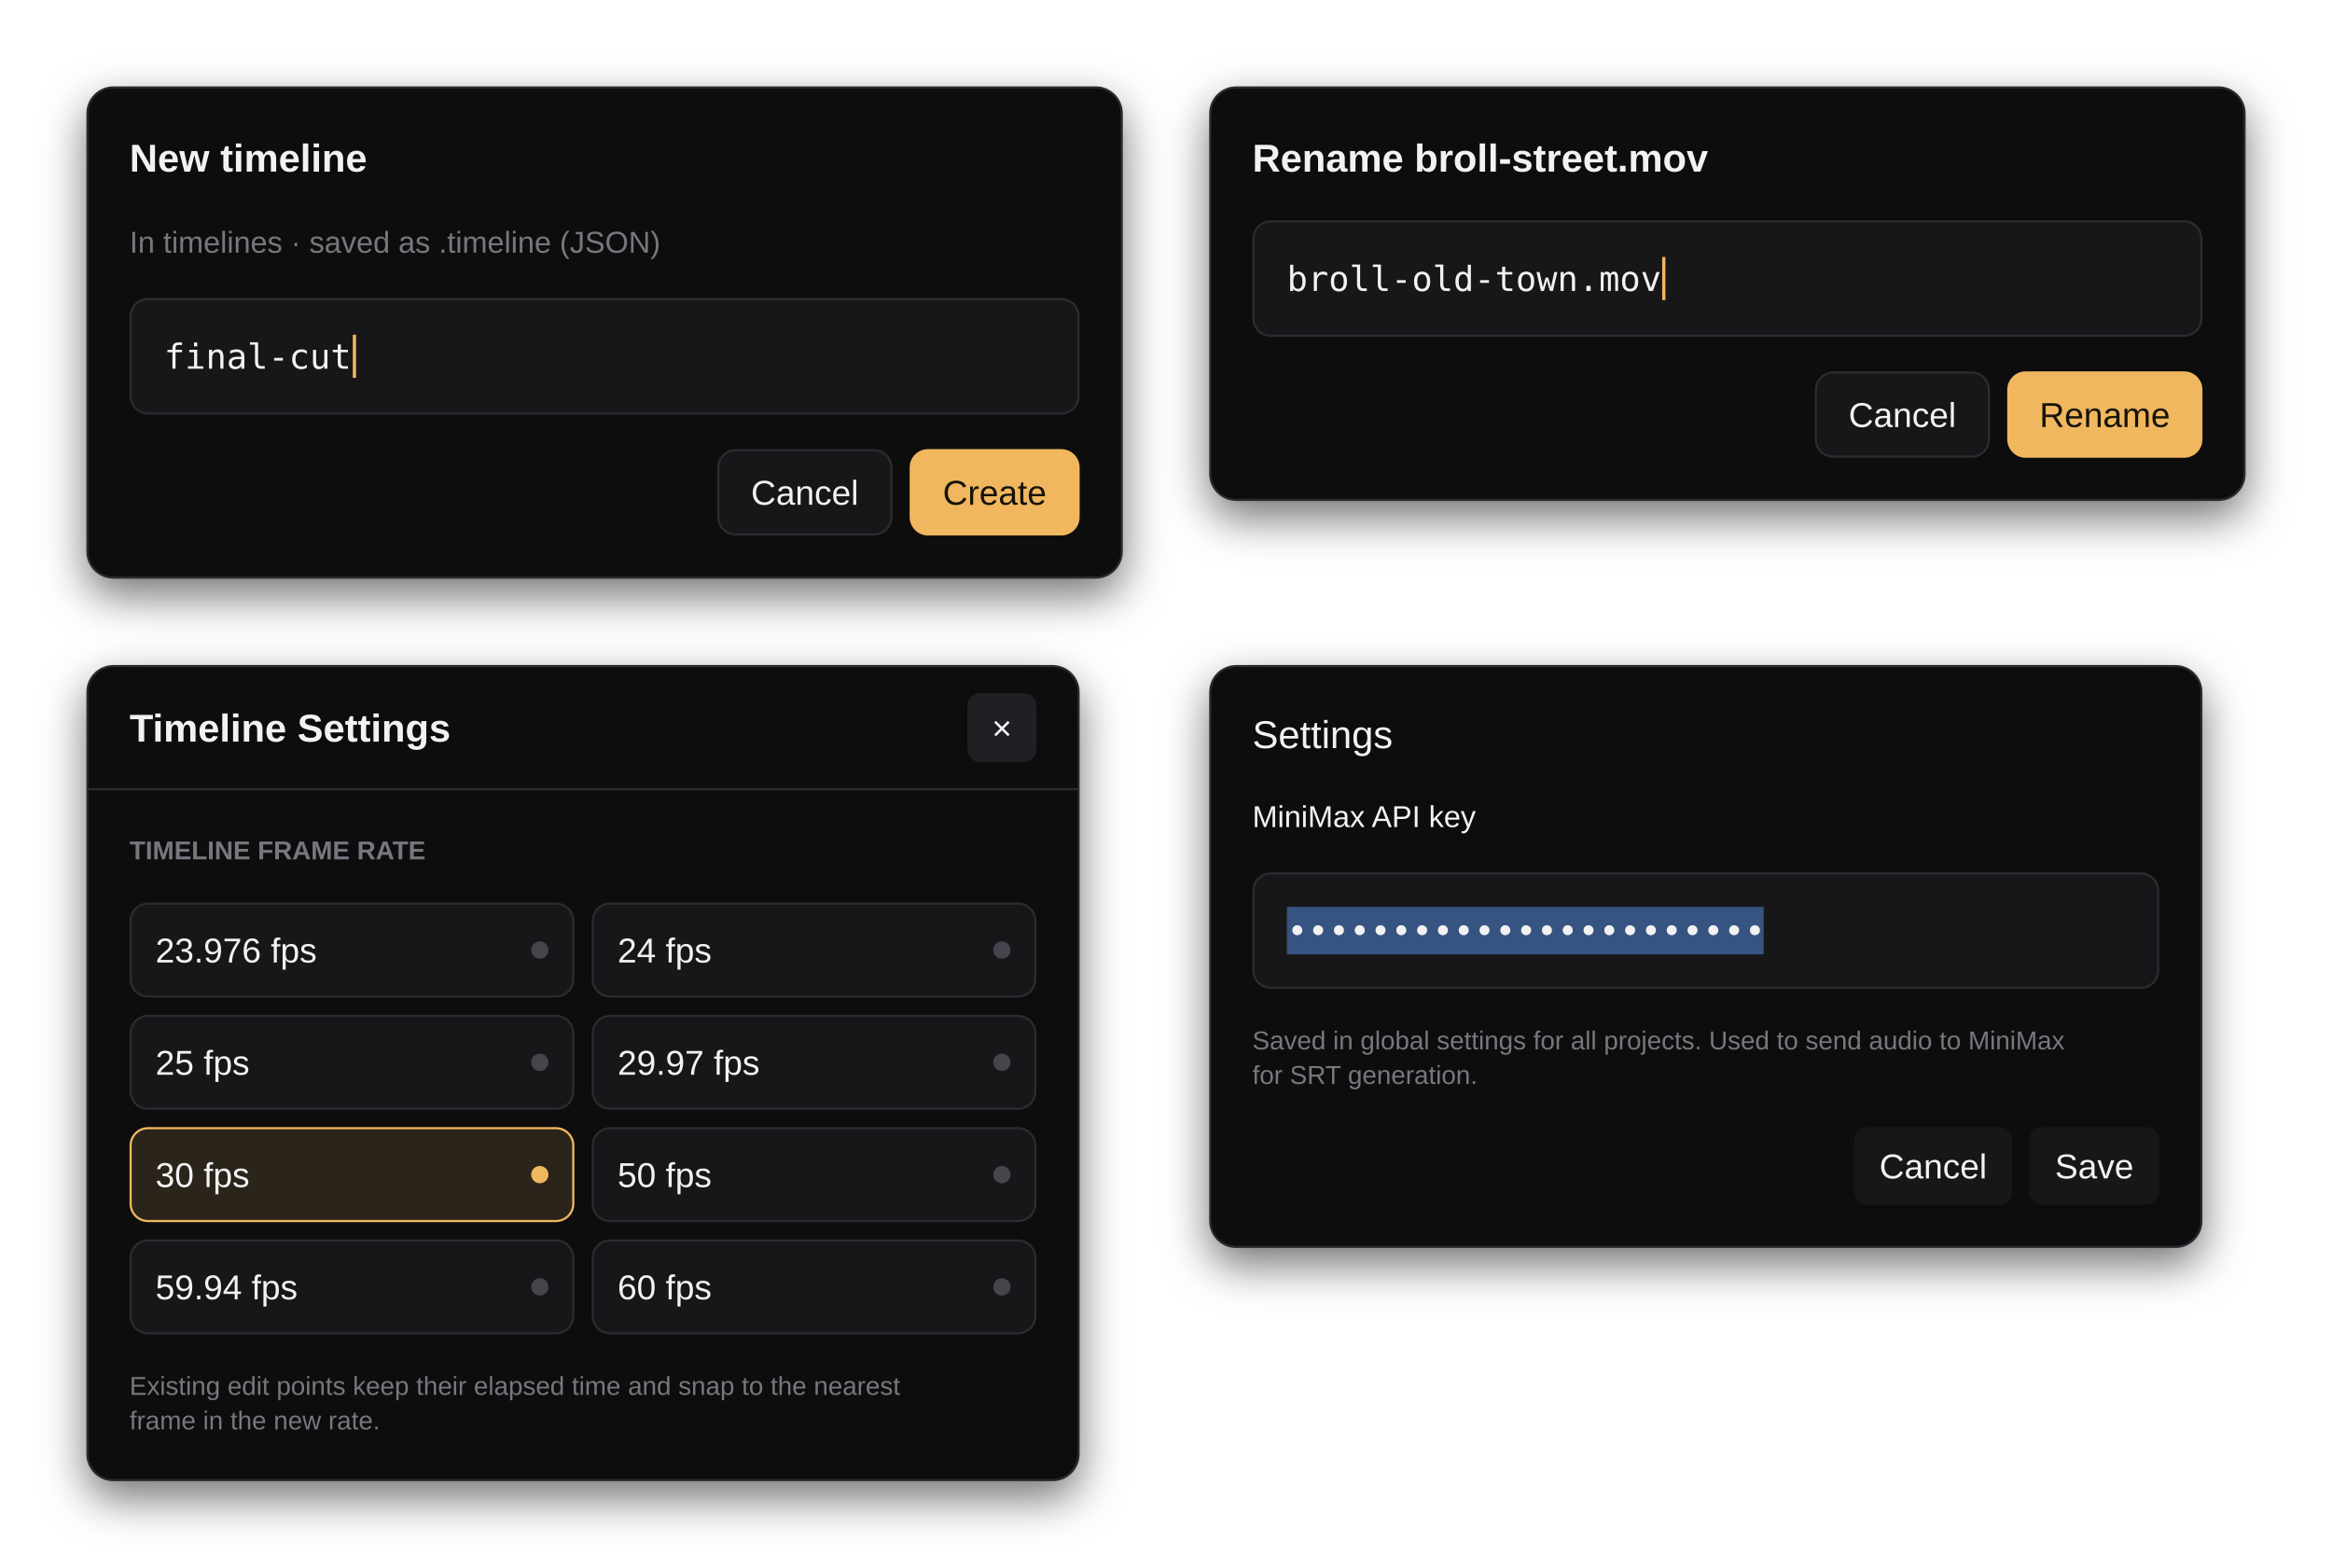
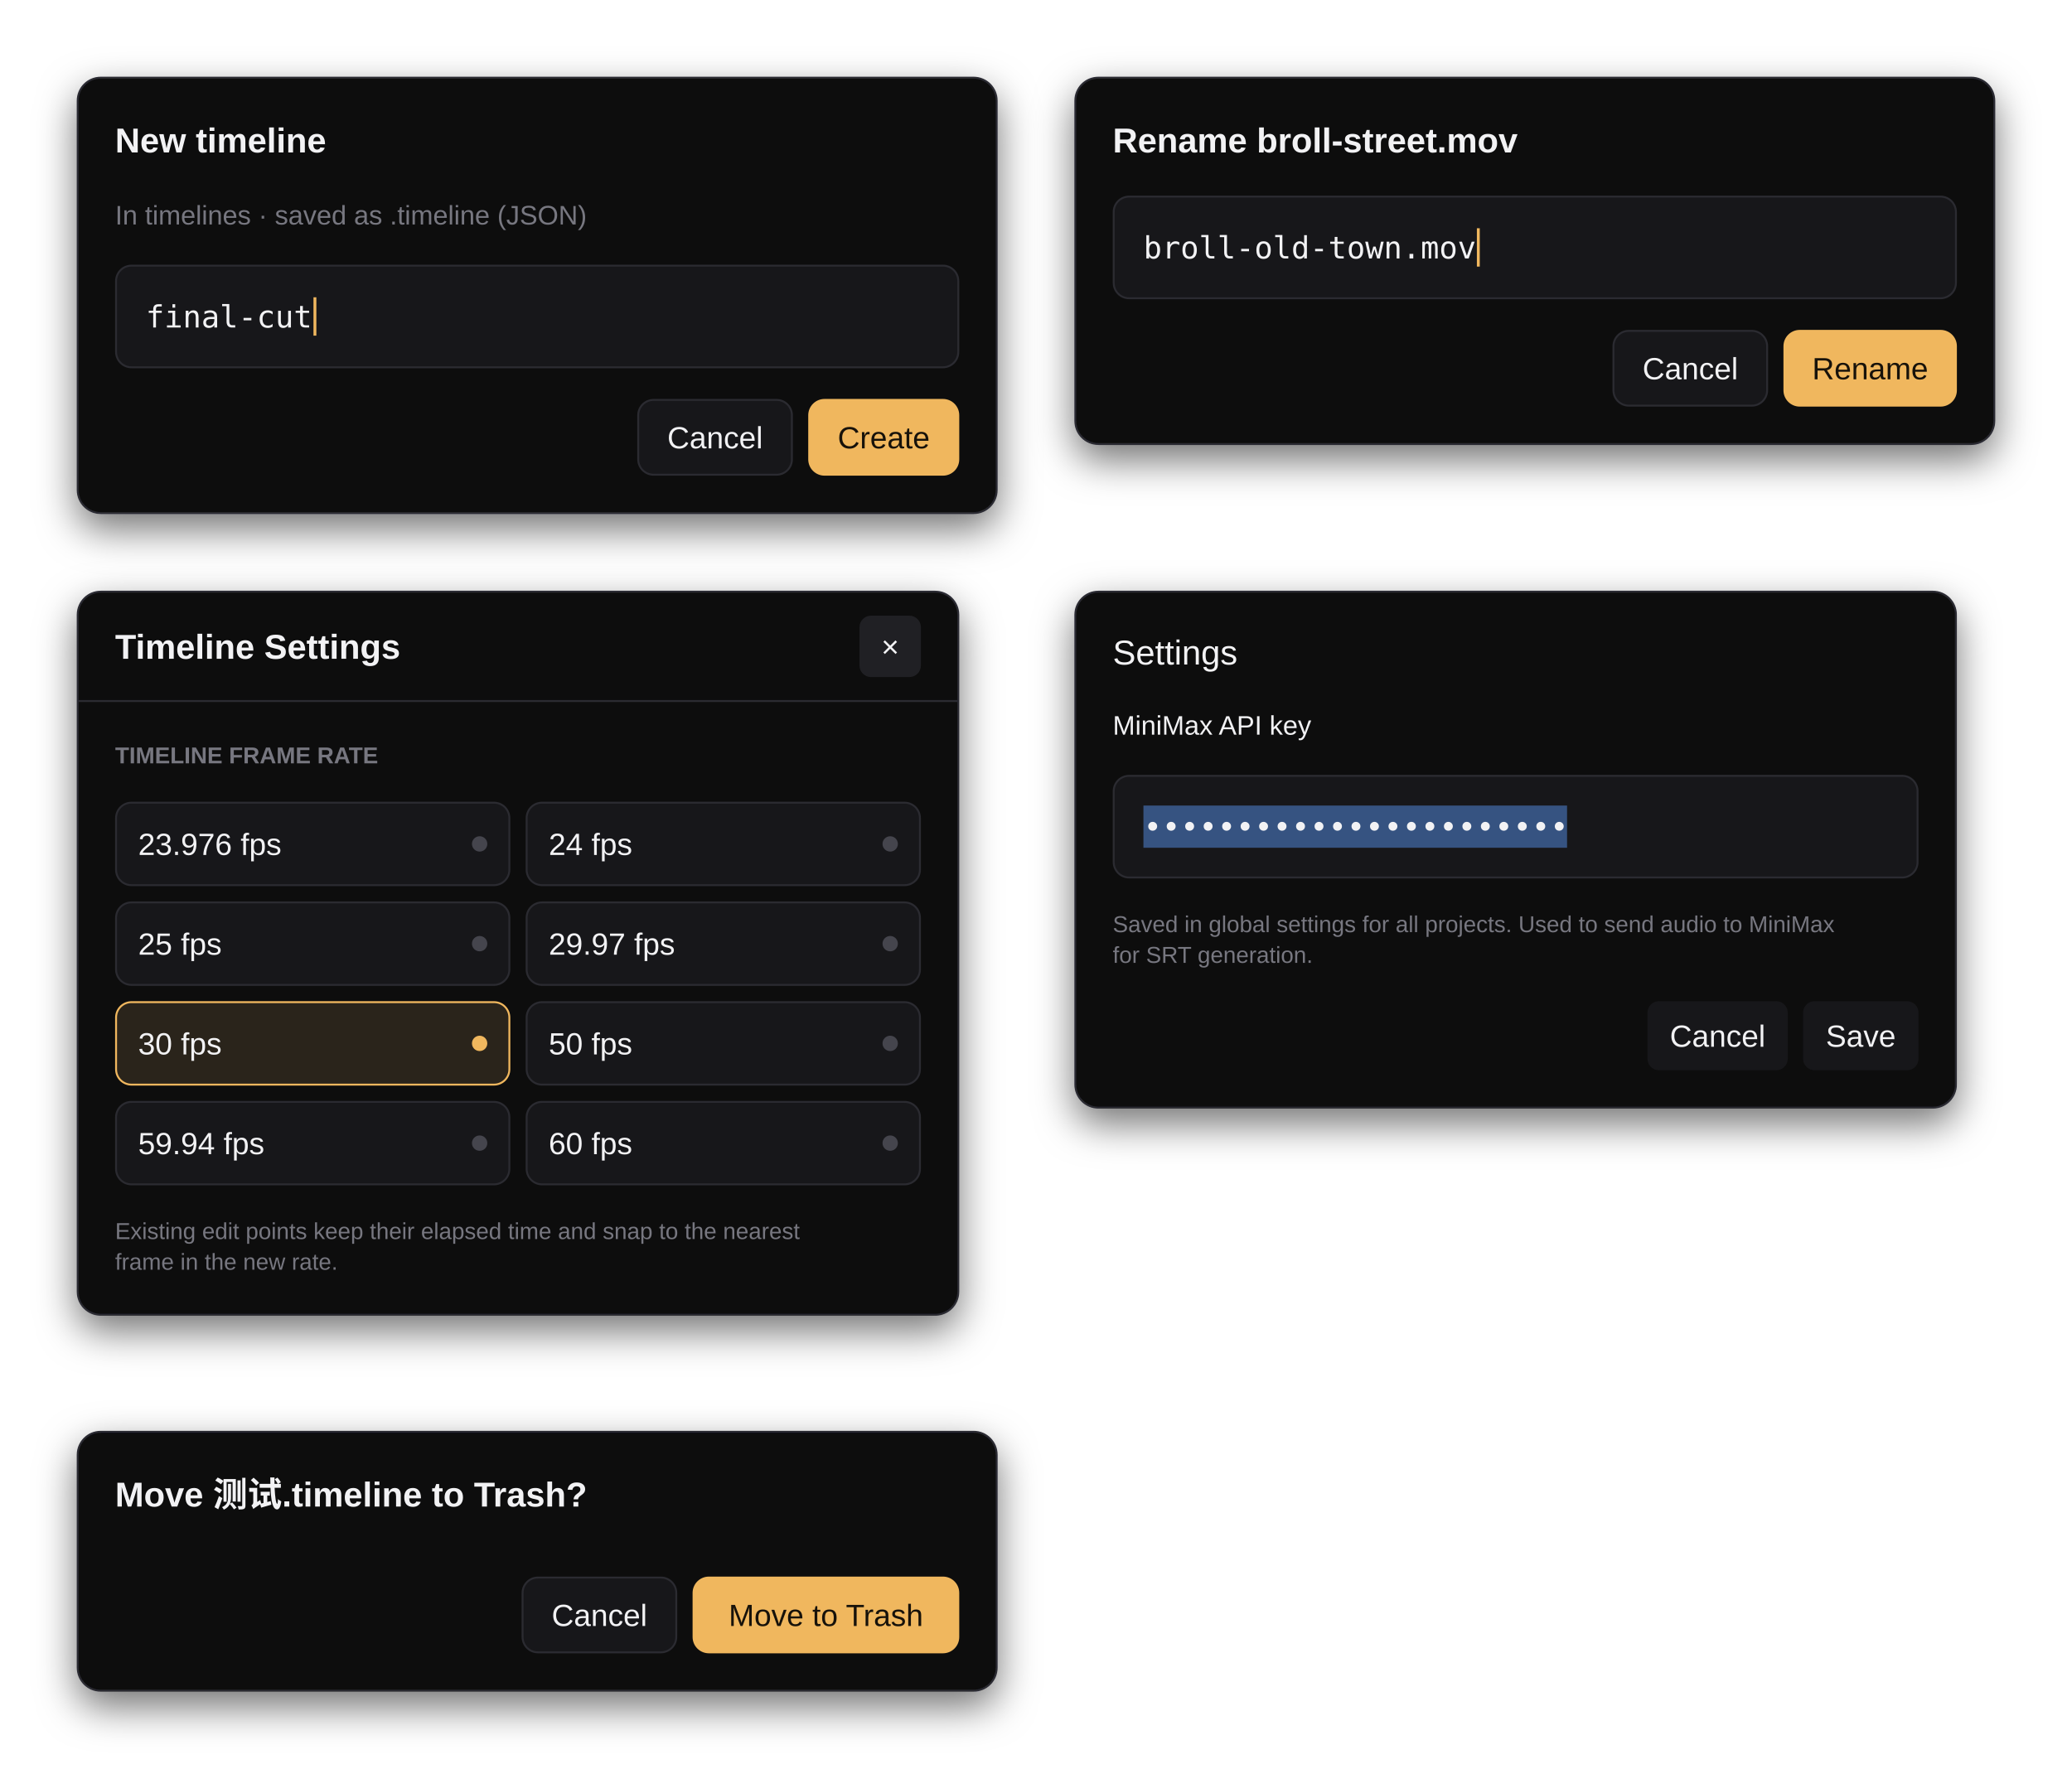
- <svg xmlns="http://www.w3.org/2000/svg" width="1080" height="726" viewBox="0 0 1080 726">
+ <svg xmlns="http://www.w3.org/2000/svg" width="1080" height="922" viewBox="0 0 1080 922">
  <style>.s{font-family:-apple-system,BlinkMacSystemFont,"SF Pro Text","Helvetica Neue",Arial,sans-serif}.m{font-family:"SF Mono",Menlo,Monaco,Consolas,monospace}</style>
  <defs>
    <filter id="shadow" x="-20%" y="-20%" width="140%" height="160%">
      <feDropShadow dx="0" dy="8" stdDeviation="10" flood-color="#000" flood-opacity="0.55" />
    </filter>
  </defs>
  <g transform="translate(-440 -324)">
    <rect x="480.5" y="364.5" width="479" height="227" rx="12" fill="#0d0d0f" stroke="#2b2b31" stroke-width="1" filter="url(#shadow)" />
    <text class="s" x="500" y="403.48" font-size="18" fill="#f2f2f4" font-weight="600">New timeline</text>
    <text class="s" x="500" y="441.04" font-size="14" fill="#777780">In timelines · saved as .timeline (JSON)</text>
    <rect x="500.5" y="462.5" width="439" height="53" rx="8" fill="#17171a" stroke="#2b2b31" stroke-width="1" />
    <text class="m" x="516" y="494.76" font-size="16" fill="#f2f2f4">final-cut</text>
    <rect x="603.4" y="479" width="1.5" height="20" fill="#f0b75e" />
    <rect x="861.78" y="532.5" width="77.72" height="39" rx="8" fill="#f0b75e" stroke="#f0b75e" stroke-width="1" />
    <text class="s" x="900.64" y="557.76" font-size="16" fill="#17120a" text-anchor="middle">Create</text>
    <rect x="772.66" y="532.5" width="80.12" height="39" rx="8" fill="#17171a" stroke="#2b2b31" stroke-width="1" />
    <text class="s" x="812.72" y="557.76" font-size="16" fill="#f2f2f4" text-anchor="middle">Cancel</text>
  </g>
  <g transform="translate(80 -342)">
    <rect x="480.5" y="382.5" width="479" height="191" rx="12" fill="#0d0d0f" stroke="#2b2b31" stroke-width="1" filter="url(#shadow)" />
    <text class="s" x="500" y="421.48" font-size="18" fill="#f2f2f4" font-weight="600">Rename broll-street.mov</text>
    <rect x="500.5" y="444.5" width="439" height="53" rx="8" fill="#17171a" stroke="#2b2b31" stroke-width="1" />
    <text class="m" x="516" y="476.76" font-size="16" fill="#f2f2f4">broll-old-town.mov</text>
    <rect x="689.8" y="461" width="1.5" height="20" fill="#f0b75e" />
    <rect x="850.1" y="514.5" width="89.4" height="39" rx="8" fill="#f0b75e" stroke="#f0b75e" stroke-width="1" />
    <text class="s" x="894.8" y="539.76" font-size="16" fill="#17120a" text-anchor="middle">Rename</text>
    <rect x="760.98" y="514.5" width="80.12" height="39" rx="8" fill="#17171a" stroke="#2b2b31" stroke-width="1" />
    <text class="s" x="801.04" y="539.76" font-size="16" fill="#f2f2f4" text-anchor="middle">Cancel</text>
  </g>
  <g transform="translate(-450 19)">
    <rect x="490.5" y="289.5" width="459" height="377" rx="12" fill="#0d0d0f" stroke="#2b2b31" stroke-width="1" filter="url(#shadow)" />
    <rect x="491" y="346" width="458" height="1" fill="#2b2b31" />
    <text class="s" x="510" y="324.48" font-size="18" fill="#f2f2f4" font-weight="600">Timeline Settings</text>
    <rect x="898" y="302" width="32" height="32" rx="6" fill="#202024" />
    <text class="s" x="914" y="323.76" font-size="16" fill="#f2f2f4" text-anchor="middle">×</text>
    <text class="s" x="510" y="379" font-size="12" fill="#777780" font-weight="600">TIMELINE FRAME RATE</text>
    <rect x="510.5" y="399.5" width="205" height="43" rx="8" fill="#17171a" stroke="#2b2b31" stroke-width="1" />
    <text class="s" x="522" y="426.76" font-size="16" fill="#f2f2f4">23.976 fps</text>
    <circle cx="700.0" cy="421.0" r="4" fill="#45454d" />
    <rect x="724.5" y="399.5" width="205" height="43" rx="8" fill="#17171a" stroke="#2b2b31" stroke-width="1" />
    <text class="s" x="736" y="426.76" font-size="16" fill="#f2f2f4">24 fps</text>
    <circle cx="914.0" cy="421.0" r="4" fill="#45454d" />
    <rect x="510.5" y="451.5" width="205" height="43" rx="8" fill="#17171a" stroke="#2b2b31" stroke-width="1" />
    <text class="s" x="522" y="478.76" font-size="16" fill="#f2f2f4">25 fps</text>
    <circle cx="700.0" cy="473.0" r="4" fill="#45454d" />
    <rect x="724.5" y="451.5" width="205" height="43" rx="8" fill="#17171a" stroke="#2b2b31" stroke-width="1" />
    <text class="s" x="736" y="478.76" font-size="16" fill="#f2f2f4">29.97 fps</text>
    <circle cx="914.0" cy="473.0" r="4" fill="#45454d" />
    <rect x="510.5" y="503.5" width="205" height="43" rx="8" fill="#2a241b" stroke="#f0b75e" stroke-width="1" />
    <text class="s" x="522" y="530.76" font-size="16" fill="#f2f2f4">30 fps</text>
    <circle cx="700.0" cy="525.0" r="4" fill="#f0b75e" />
    <rect x="724.5" y="503.5" width="205" height="43" rx="8" fill="#17171a" stroke="#2b2b31" stroke-width="1" />
    <text class="s" x="736" y="530.76" font-size="16" fill="#f2f2f4">50 fps</text>
    <circle cx="914.0" cy="525.0" r="4" fill="#45454d" />
    <rect x="510.5" y="555.5" width="205" height="43" rx="8" fill="#17171a" stroke="#2b2b31" stroke-width="1" />
    <text class="s" x="522" y="582.76" font-size="16" fill="#f2f2f4">59.94 fps</text>
    <circle cx="700.0" cy="577.0" r="4" fill="#45454d" />
    <rect x="724.5" y="555.5" width="205" height="43" rx="8" fill="#17171a" stroke="#2b2b31" stroke-width="1" />
    <text class="s" x="736" y="582.76" font-size="16" fill="#f2f2f4">60 fps</text>
    <circle cx="914.0" cy="577.0" r="4" fill="#45454d" />
    <text class="s" x="510" y="627" font-size="12" fill="#777780">Existing edit points keep their elapsed time and snap to the nearest</text>
    <text class="s" x="510" y="643" font-size="12" fill="#777780">frame in the new rate.</text>
  </g>
  <g transform="translate(70 -35)">
    <rect x="490.5" y="343.5" width="459" height="269" rx="12" fill="#0d0d0f" stroke="#2b2b31" stroke-width="1" filter="url(#shadow)" />
    <text class="s" x="510" y="381.48" font-size="18" fill="#f2f2f4">Settings</text>
    <text class="s" x="510" y="418.04" font-size="14" fill="#f2f2f4">MiniMax API key</text>
    <rect x="510.5" y="439.5" width="419" height="53" rx="8" fill="#17171a" stroke="#2b2b31" stroke-width="1" />
    <rect x="526" y="455" width="220.8" height="22" fill="#3a5a8c" opacity="0.9" />
    <text class="m" x="526" y="471.76" font-size="16" fill="#f2f2f4">•••••••••••••••••••••••</text>
    <text class="s" x="510" y="521" font-size="12" fill="#777780">Saved in global settings for all projects. Used to send audio to MiniMax</text>
    <text class="s" x="510" y="537" font-size="12" fill="#777780">for SRT generation.</text>
    <rect x="869.84" y="557" width="60.16" height="36" rx="6" fill="#17171a" />
    <text class="s" x="899.92" y="580.76" font-size="16" fill="#f2f2f4" text-anchor="middle">Save</text>
    <rect x="788.72" y="557" width="73.12" height="36" rx="6" fill="#17171a" />
    <text class="s" x="825.28" y="580.76" font-size="16" fill="#f2f2f4" text-anchor="middle">Cancel</text>
  </g>
+   <g>
+     <rect x="40.5" y="746.5" width="479" height="135" rx="12" fill="#0d0d0f" stroke="#2b2b31" stroke-width="1" filter="url(#shadow)" />
+     <text class="s" x="60" y="785.48" font-size="18" fill="#f2f2f4" font-weight="600">Move 测试.timeline to Trash?</text>
+     <rect x="361.5" y="822.5" width="138" height="39" rx="8" fill="#f0b75e" stroke="#f0b75e" stroke-width="1" />
+     <text class="s" x="430.5" y="847.76" font-size="16" fill="#17120a" text-anchor="middle">Move to Trash</text>
+     <rect x="272.38" y="822.5" width="80.12" height="39" rx="8" fill="#17171a" stroke="#2b2b31" stroke-width="1" />
+     <text class="s" x="312.44" y="847.76" font-size="16" fill="#f2f2f4" text-anchor="middle">Cancel</text>
+   </g>
</svg>
